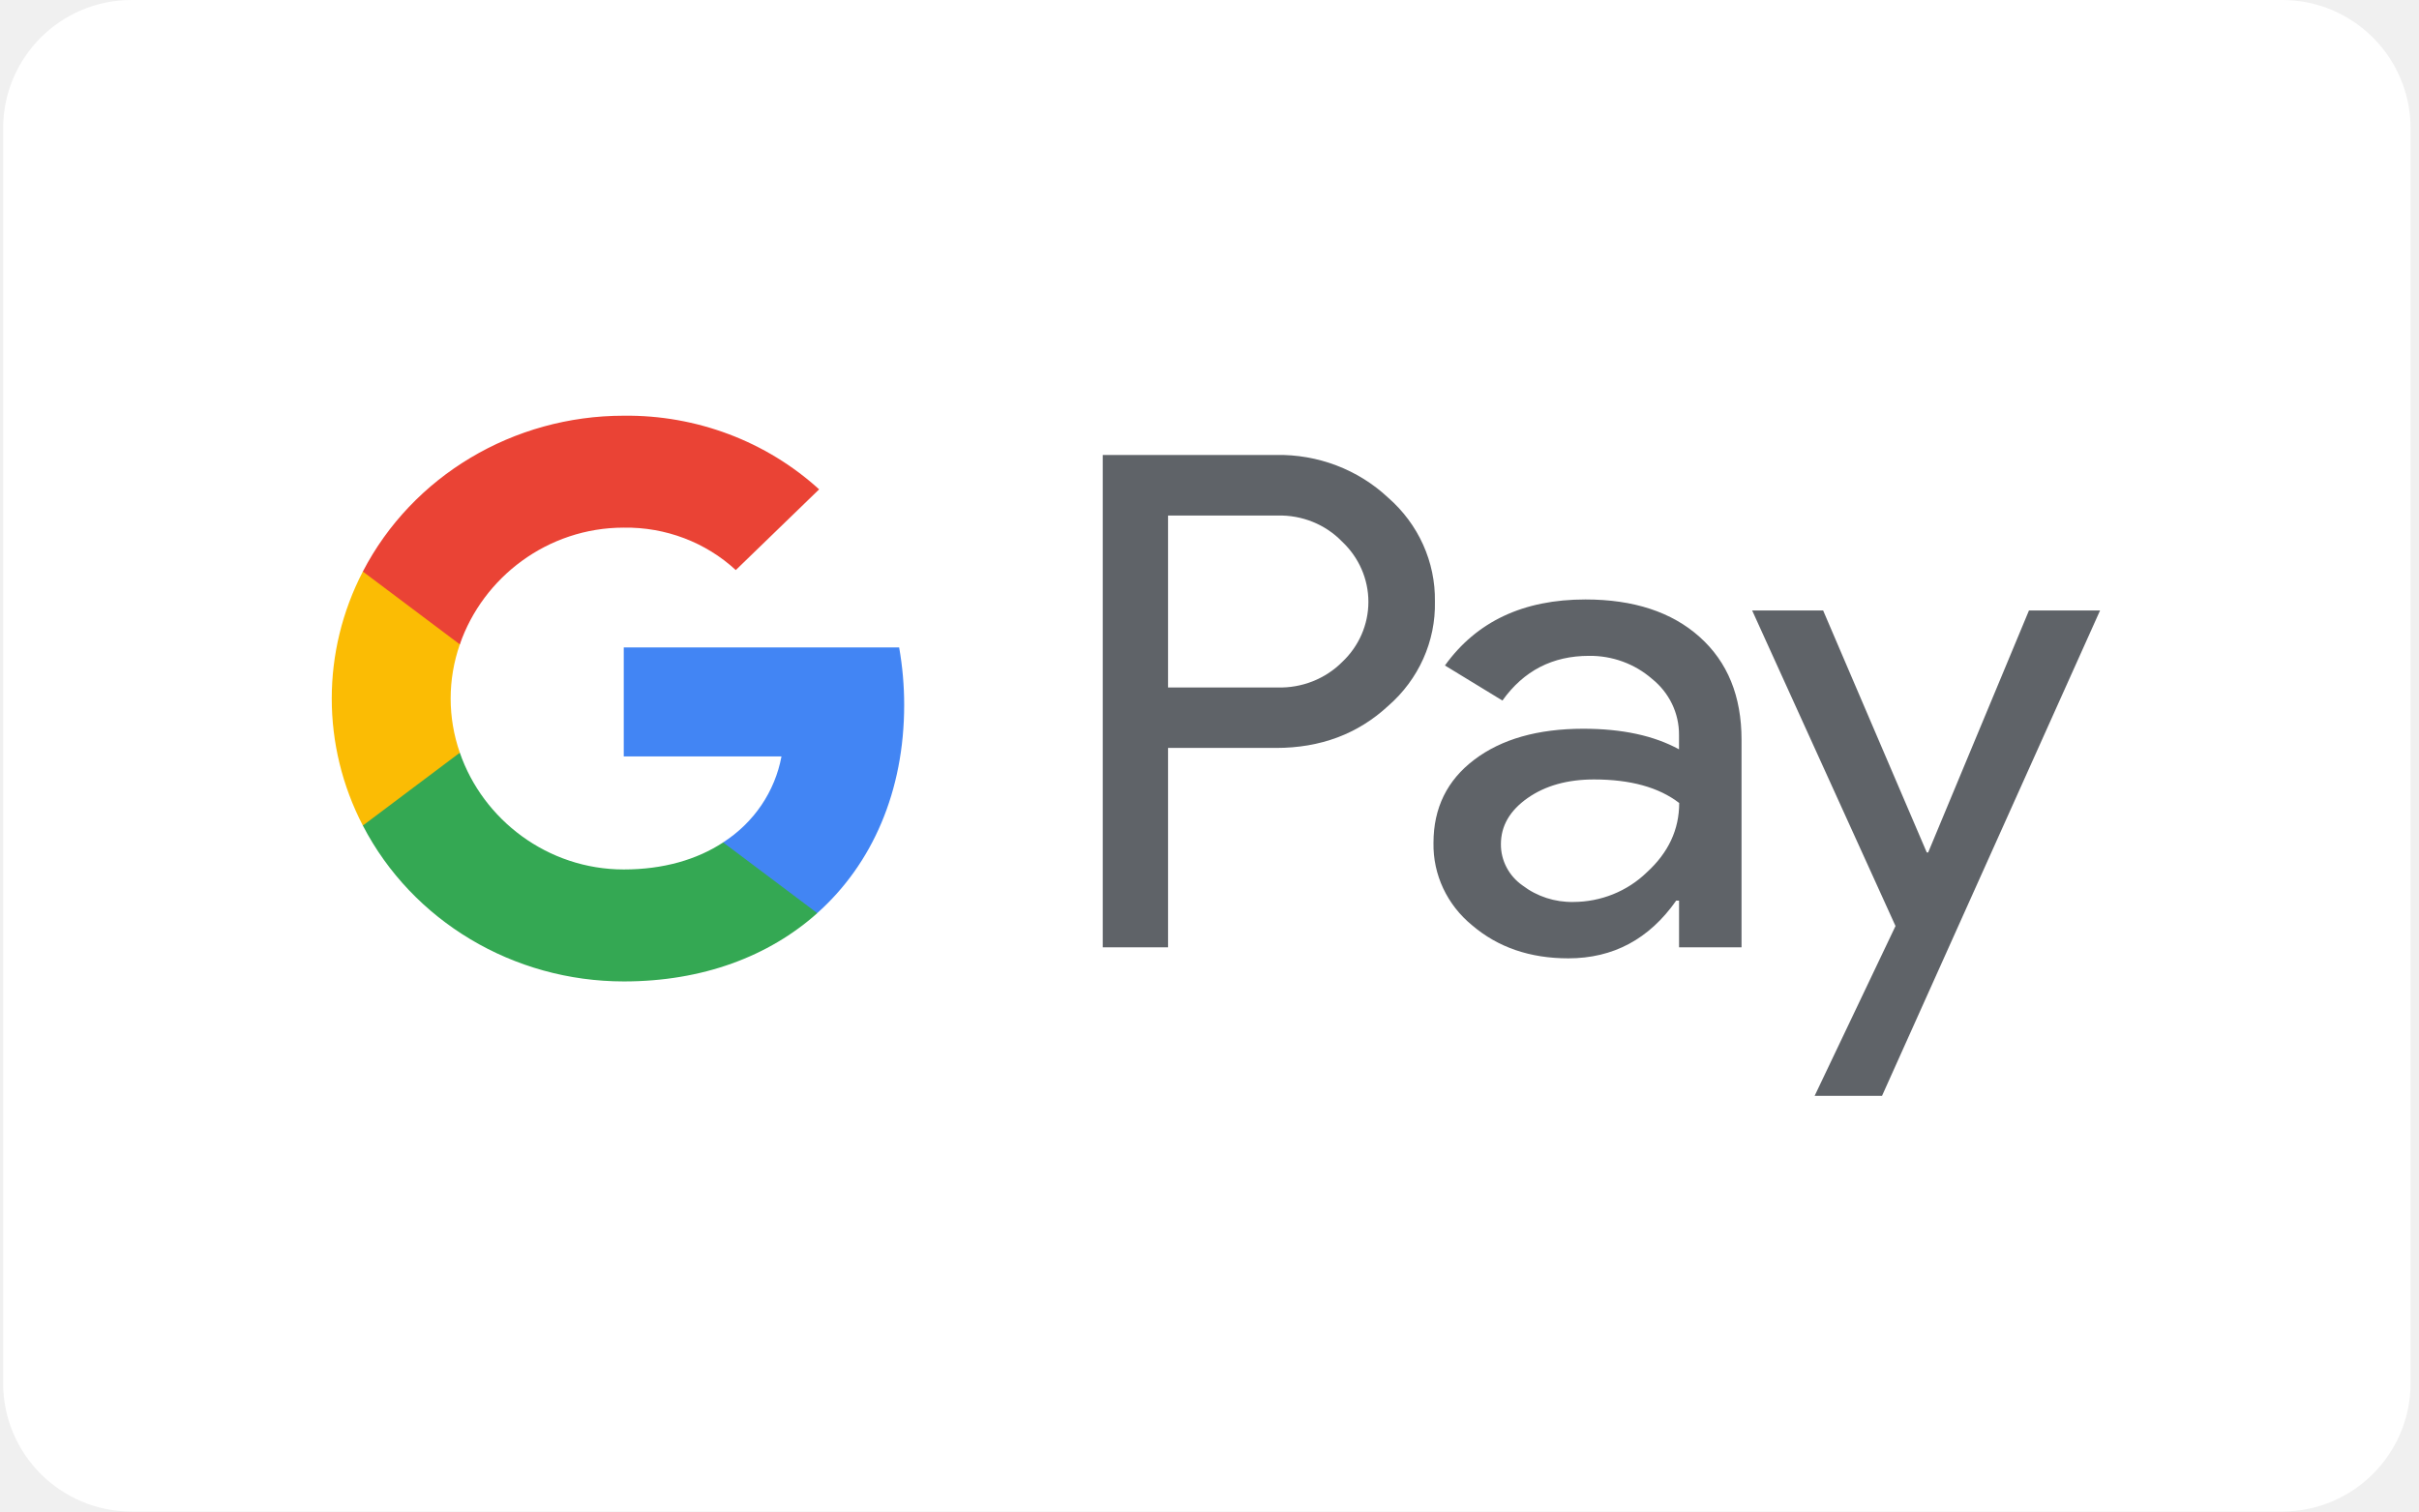
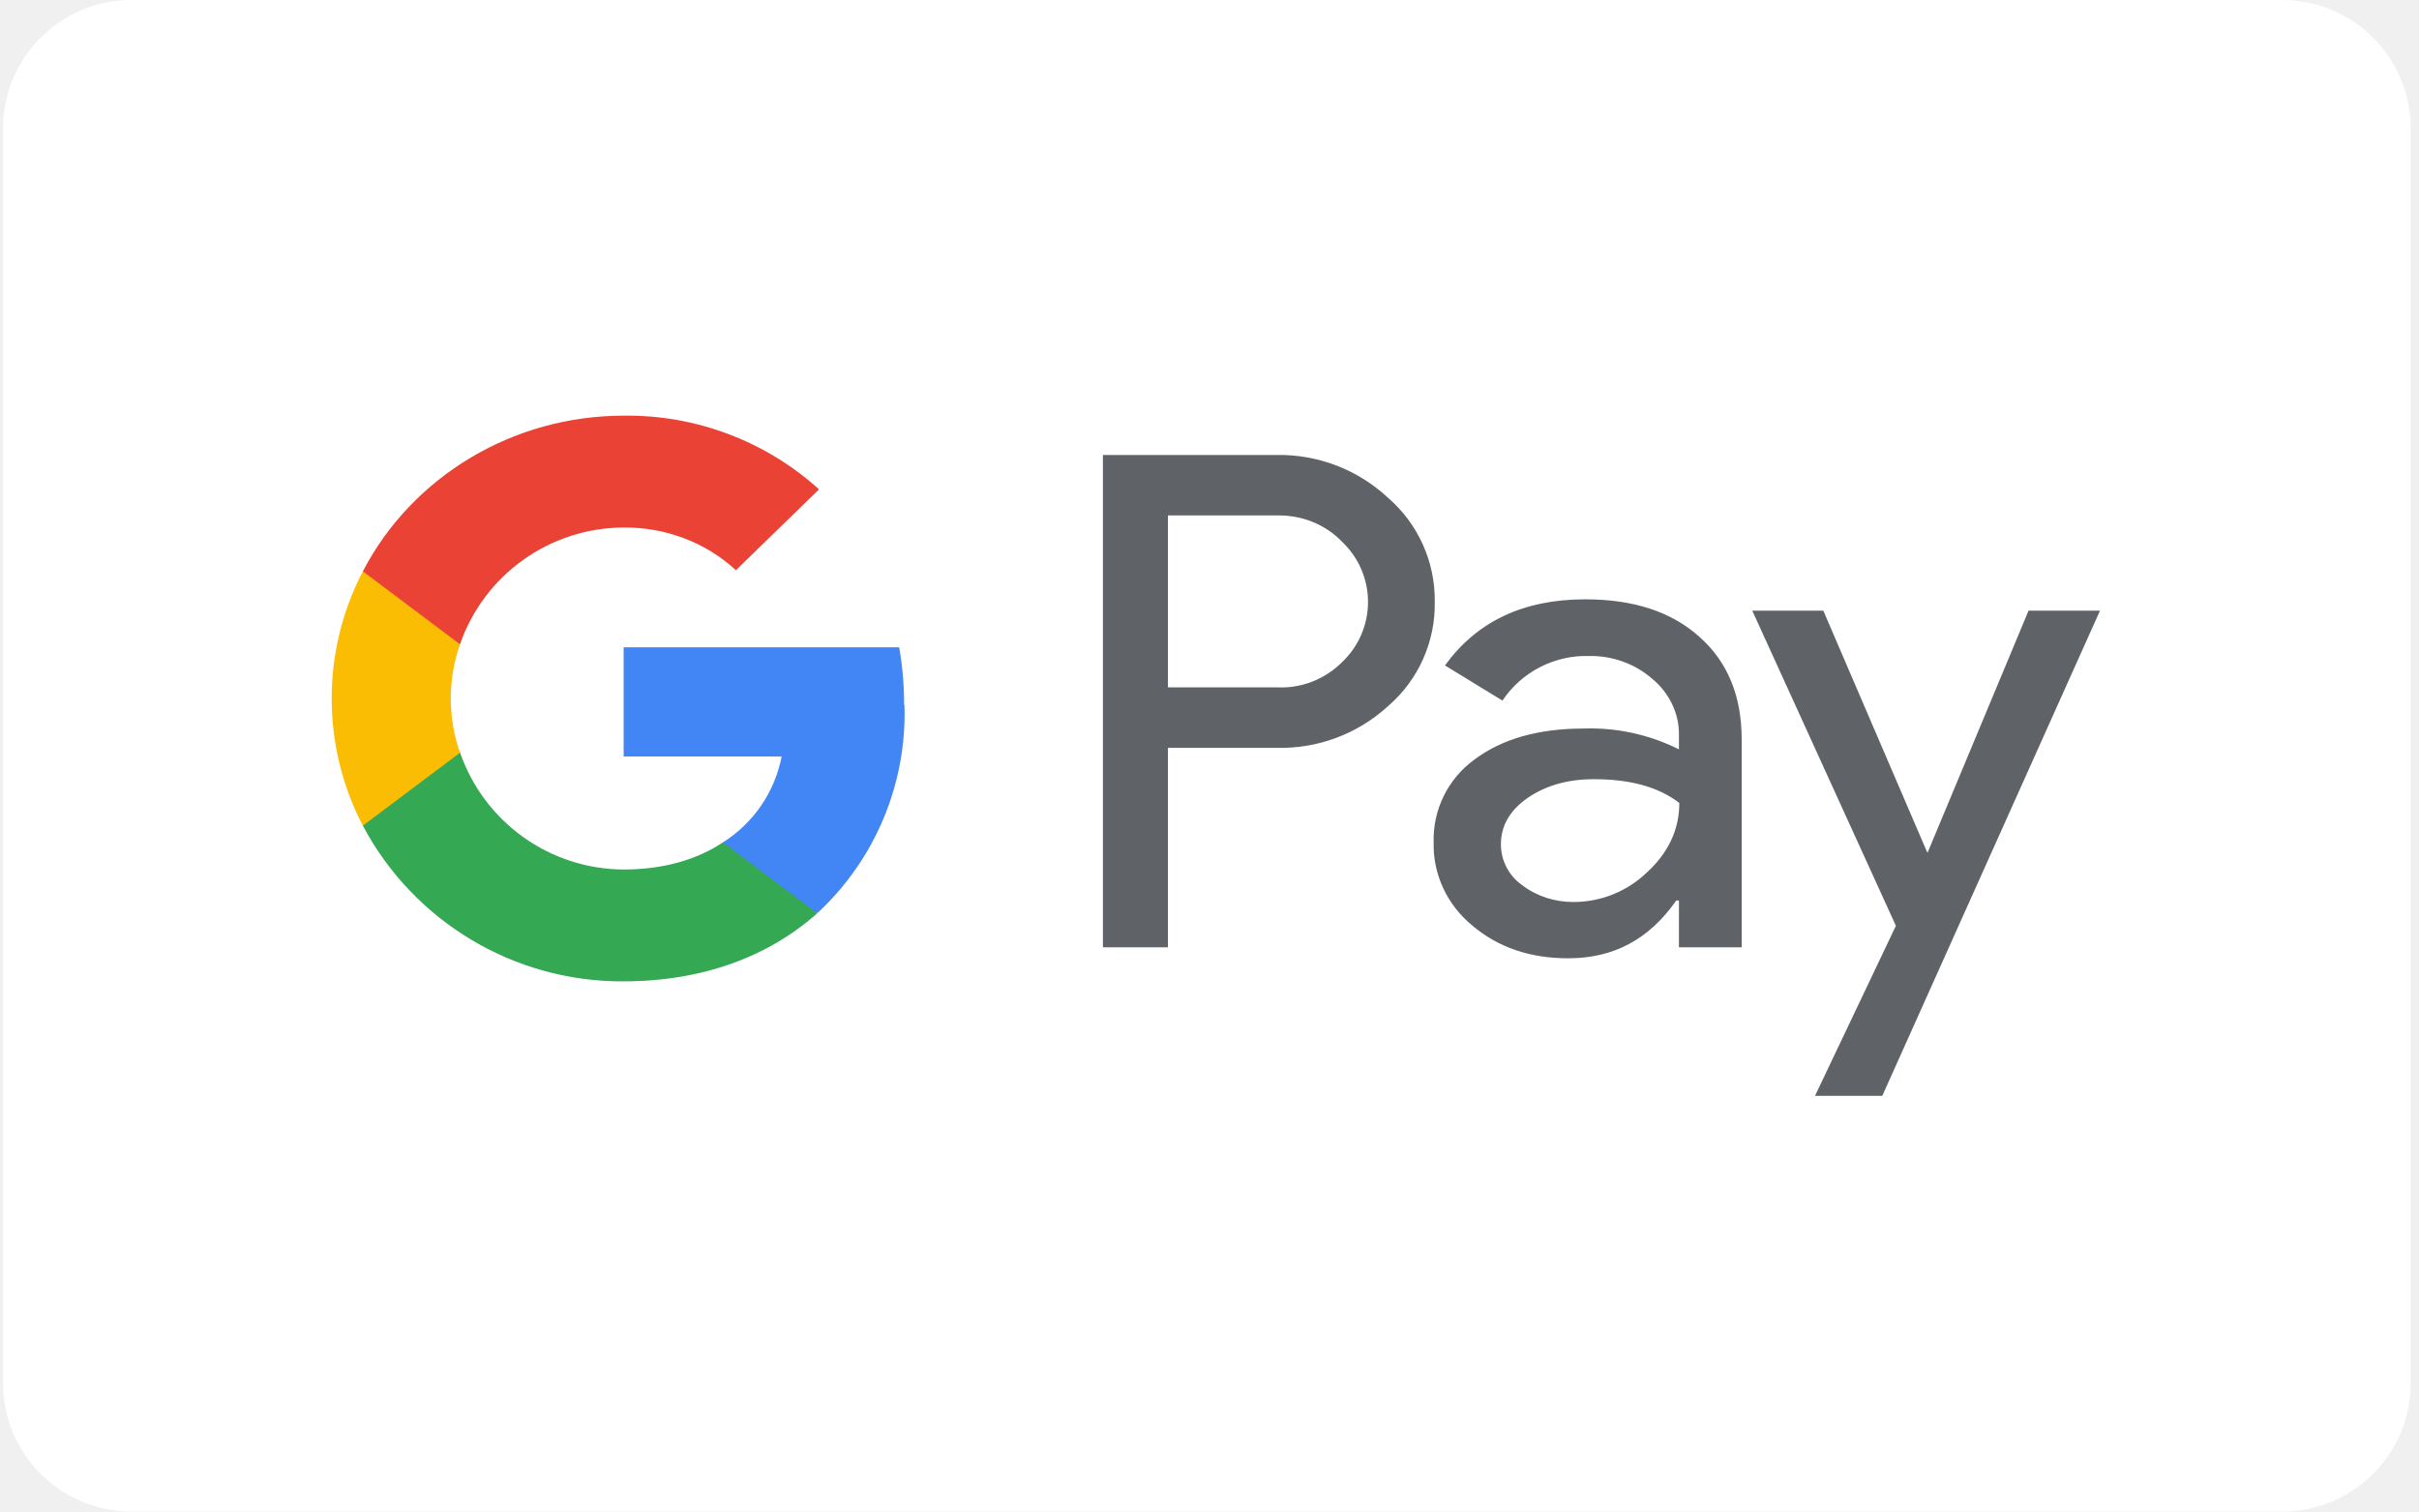
<svg xmlns="http://www.w3.org/2000/svg" width="64" height="40" viewBox="0 0 64 40" fill="none">
-   <path d="M60.38 0H3.48C1.604 0 0.083 1.521 0.083 3.397V36.603C0.083 38.479 1.604 40 3.48 40H60.38C62.256 40 63.777 38.479 63.777 36.603V3.397C63.777 1.521 62.256 0 60.38 0Z" fill="white" />
-   <path fill-rule="evenodd" clip-rule="evenodd" d="M30.903 25.07V19.794V19.793H33.758C34.934 19.794 35.923 19.424 36.724 18.684C37.534 17.981 37.987 16.971 37.964 15.918C37.98 14.871 37.528 13.868 36.724 13.168C35.93 12.424 34.862 12.018 33.758 12.04H29.176V25.07H30.903ZM30.903 18.193V13.644V13.643H33.8C34.446 13.626 35.069 13.877 35.51 14.335C35.954 14.753 36.204 15.327 36.204 15.927C36.204 16.527 35.954 17.101 35.51 17.519C35.063 17.967 34.443 18.211 33.8 18.193H30.903Z" fill="#5F6368" />
-   <path fill-rule="evenodd" clip-rule="evenodd" d="M44.968 16.856C44.23 16.195 43.222 15.864 41.945 15.864C40.304 15.864 39.066 16.446 38.229 17.611L39.75 18.539C40.313 17.75 41.076 17.356 42.041 17.356C42.657 17.349 43.252 17.567 43.709 17.966C44.164 18.331 44.426 18.875 44.422 19.448V19.83C43.758 19.466 42.914 19.285 41.888 19.285C40.686 19.286 39.725 19.559 39.006 20.104C38.286 20.648 37.926 21.382 37.926 22.305C37.91 23.145 38.286 23.947 38.95 24.488C39.632 25.07 40.48 25.361 41.494 25.361C42.681 25.361 43.633 24.852 44.348 23.833H44.423V25.07H46.076V19.576C46.077 18.424 45.707 17.517 44.968 16.856ZM40.283 23.433C39.921 23.18 39.707 22.773 39.71 22.341C39.71 21.855 39.945 21.451 40.418 21.118C40.886 20.791 41.471 20.627 42.173 20.627C43.137 20.627 43.888 20.835 44.427 21.25C44.427 21.953 44.141 22.566 43.568 23.087C43.053 23.587 42.354 23.868 41.625 23.869C41.139 23.878 40.665 23.724 40.283 23.433Z" fill="#5F6368" />
-   <path fill-rule="evenodd" clip-rule="evenodd" d="M55.562 16.155L49.793 29H48.01L50.15 24.506L46.357 16.155H48.235L50.977 22.559H51.014L53.681 16.155H55.562Z" fill="#5F6368" />
-   <path fill-rule="evenodd" clip-rule="evenodd" d="M23.922 18.657C23.922 18.146 23.878 17.637 23.789 17.134H16.503V20.017H20.676C20.503 20.948 19.946 21.77 19.133 22.292V24.163H21.623C23.082 22.861 23.922 20.934 23.922 18.657Z" fill="#4285F4" />
-   <path fill-rule="evenodd" clip-rule="evenodd" d="M16.503 25.972C18.588 25.972 20.343 25.308 21.623 24.165L19.133 22.293C18.44 22.749 17.547 23.009 16.503 23.009C14.488 23.009 12.777 21.692 12.166 19.919H9.6V21.847C10.912 24.376 13.582 25.971 16.503 25.972Z" fill="#34A853" />
-   <path fill-rule="evenodd" clip-rule="evenodd" d="M12.166 19.919C11.842 18.989 11.842 17.983 12.166 17.053V15.125H9.6C8.503 17.24 8.503 19.733 9.6 21.847L12.166 19.919Z" fill="#FBBC04" />
-   <path fill-rule="evenodd" clip-rule="evenodd" d="M16.503 13.963C17.605 13.946 18.669 14.349 19.467 15.086L21.672 12.95C20.273 11.677 18.421 10.979 16.503 11.001C13.582 11.001 10.912 12.596 9.6 15.125L12.166 17.053C12.777 15.28 14.488 13.963 16.503 13.963Z" fill="#EA4335" />
+   <path fill="#fff" d="M60.38 0H3.48a3.4 3.4 0 0 0-3.4 3.4v33.2a3.4 3.4 0 0 0 3.4 3.4h56.9a3.4 3.4 0 0 0 3.4-3.4V3.4a3.4 3.4 0 0 0-3.4-3.4Z" />
+   <path fill="#5F6368" fill-rule="evenodd" d="M30.9 25.07v-5.28h2.86a4.2 4.2 0 0 0 2.96-1.1 3.56 3.56 0 0 0 1.24-2.77 3.58 3.58 0 0 0-1.24-2.75 4.22 4.22 0 0 0-2.96-1.13h-4.58v13.03h1.72Zm0-6.88v-4.55h2.9c.65-.01 1.27.24 1.71.7a2.19 2.19 0 0 1 0 3.18c-.45.45-1.07.7-1.71.67h-2.9ZM44.97 16.86c-.74-.67-1.75-1-3.03-1-1.64 0-2.87.59-3.71 1.75l1.52.93a2.67 2.67 0 0 1 2.3-1.18c.6-.01 1.2.2 1.66.6.45.37.72.92.71 1.49v.38a5.24 5.24 0 0 0-2.53-.55c-1.2 0-2.16.28-2.88.82a2.62 2.62 0 0 0-1.08 2.2c-.02.84.36 1.65 1.02 2.19.68.58 1.53.87 2.54.87 1.2 0 2.14-.5 2.86-1.53h.07v1.24h1.66v-5.5c0-1.15-.37-2.05-1.11-2.71Zm-4.69 6.57a1.32 1.32 0 0 1-.57-1.09c0-.48.23-.89.7-1.22.48-.33 1.06-.5 1.76-.5.97 0 1.72.21 2.26.63 0 .7-.29 1.32-.86 1.84a2.8 2.8 0 0 1-1.95.78c-.48 0-.96-.15-1.34-.44ZM55.56 16.16 49.8 29h-1.78l2.14-4.5-3.8-8.34h1.88l2.75 6.4H51l2.67-6.4h1.88Z" clip-rule="evenodd" />
+   <path fill="#4285F4" fill-rule="evenodd" d="M23.92 18.66c0-.51-.04-1.02-.13-1.53H16.5v2.89h4.18a3.46 3.46 0 0 1-1.55 2.27v1.87h2.5a7.2 7.2 0 0 0 2.3-5.5Z" clip-rule="evenodd" />
+   <path fill="#34A853" fill-rule="evenodd" d="M16.5 25.97c2.09 0 3.84-.66 5.12-1.8l-2.49-1.88c-.69.46-1.58.72-2.63.72a4.6 4.6 0 0 1-4.33-3.1H9.6v1.94a7.76 7.76 0 0 0 6.9 4.12Z" clip-rule="evenodd" />
+   <path fill="#FBBC04" fill-rule="evenodd" d="M12.17 19.92a4.35 4.35 0 0 1 0-2.87v-1.93H9.6a7.28 7.28 0 0 0 0 6.73l2.57-1.93Z" clip-rule="evenodd" />
+   <path fill="#EA4335" fill-rule="evenodd" d="M16.5 13.96c1.1-.01 2.17.39 2.97 1.13l2.2-2.14A7.56 7.56 0 0 0 16.5 11c-2.92 0-5.59 1.6-6.9 4.12l2.57 1.93a4.6 4.6 0 0 1 4.33-3.09Z" clip-rule="evenodd" />
</svg>
